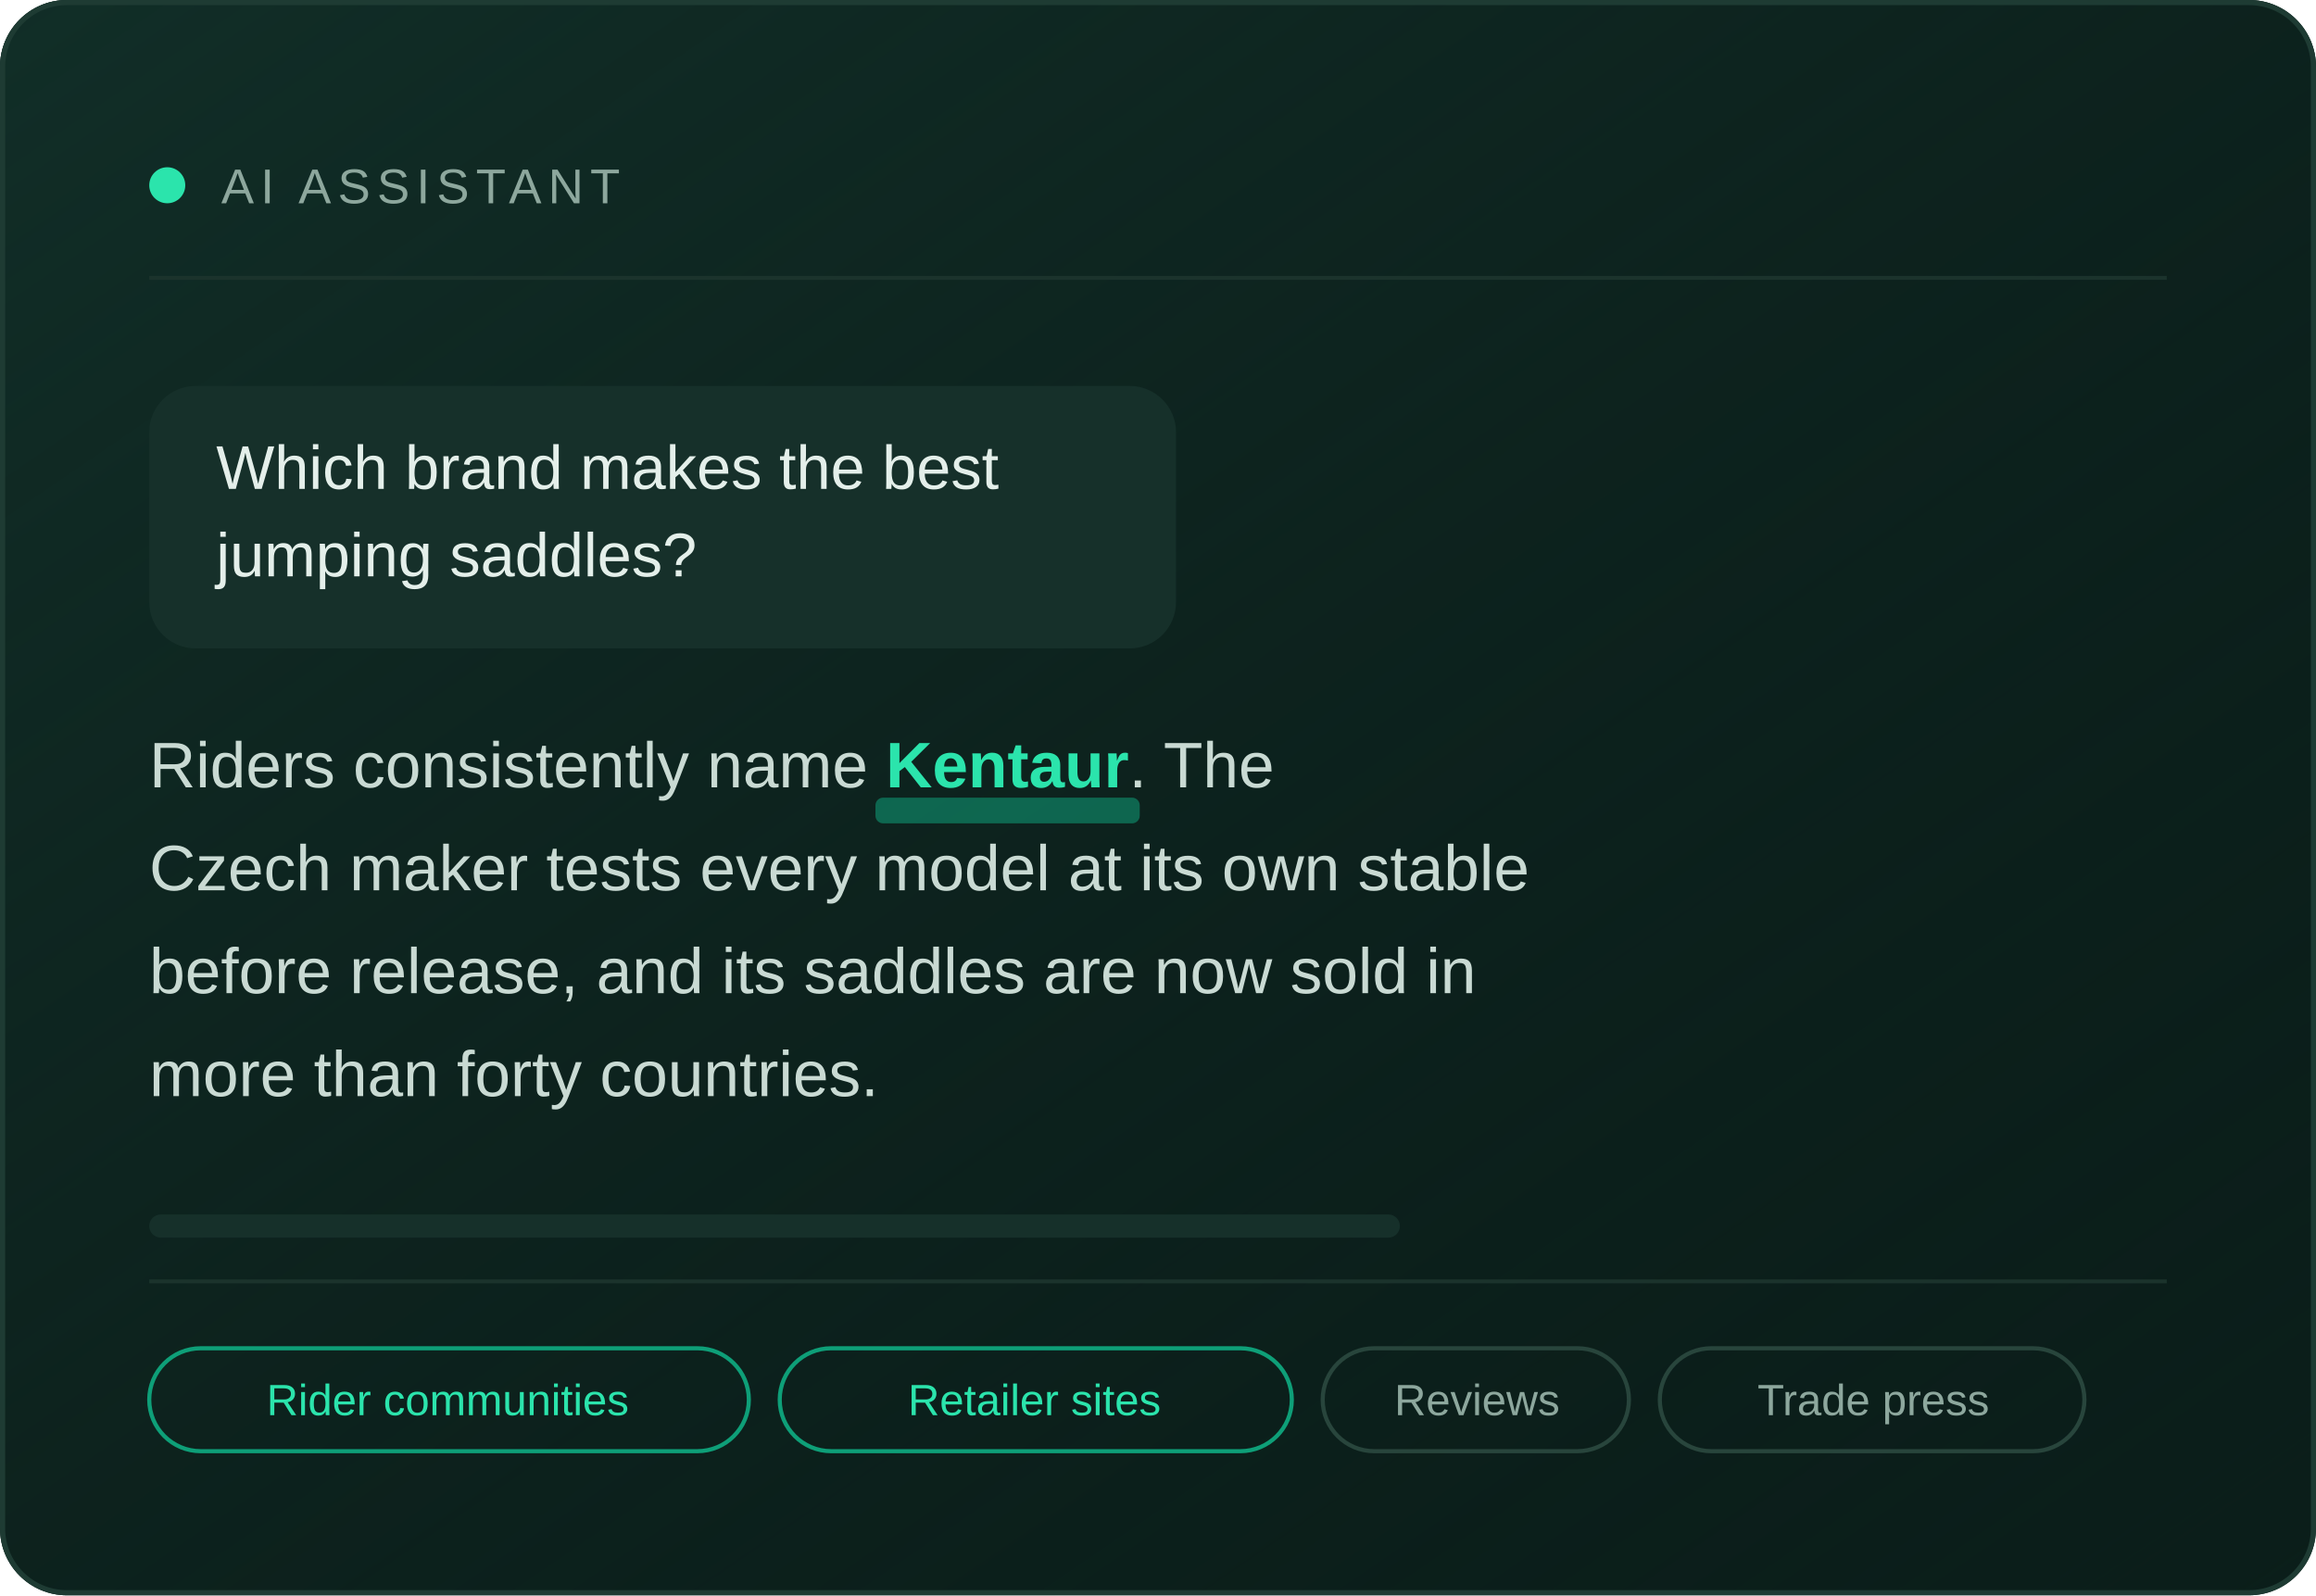
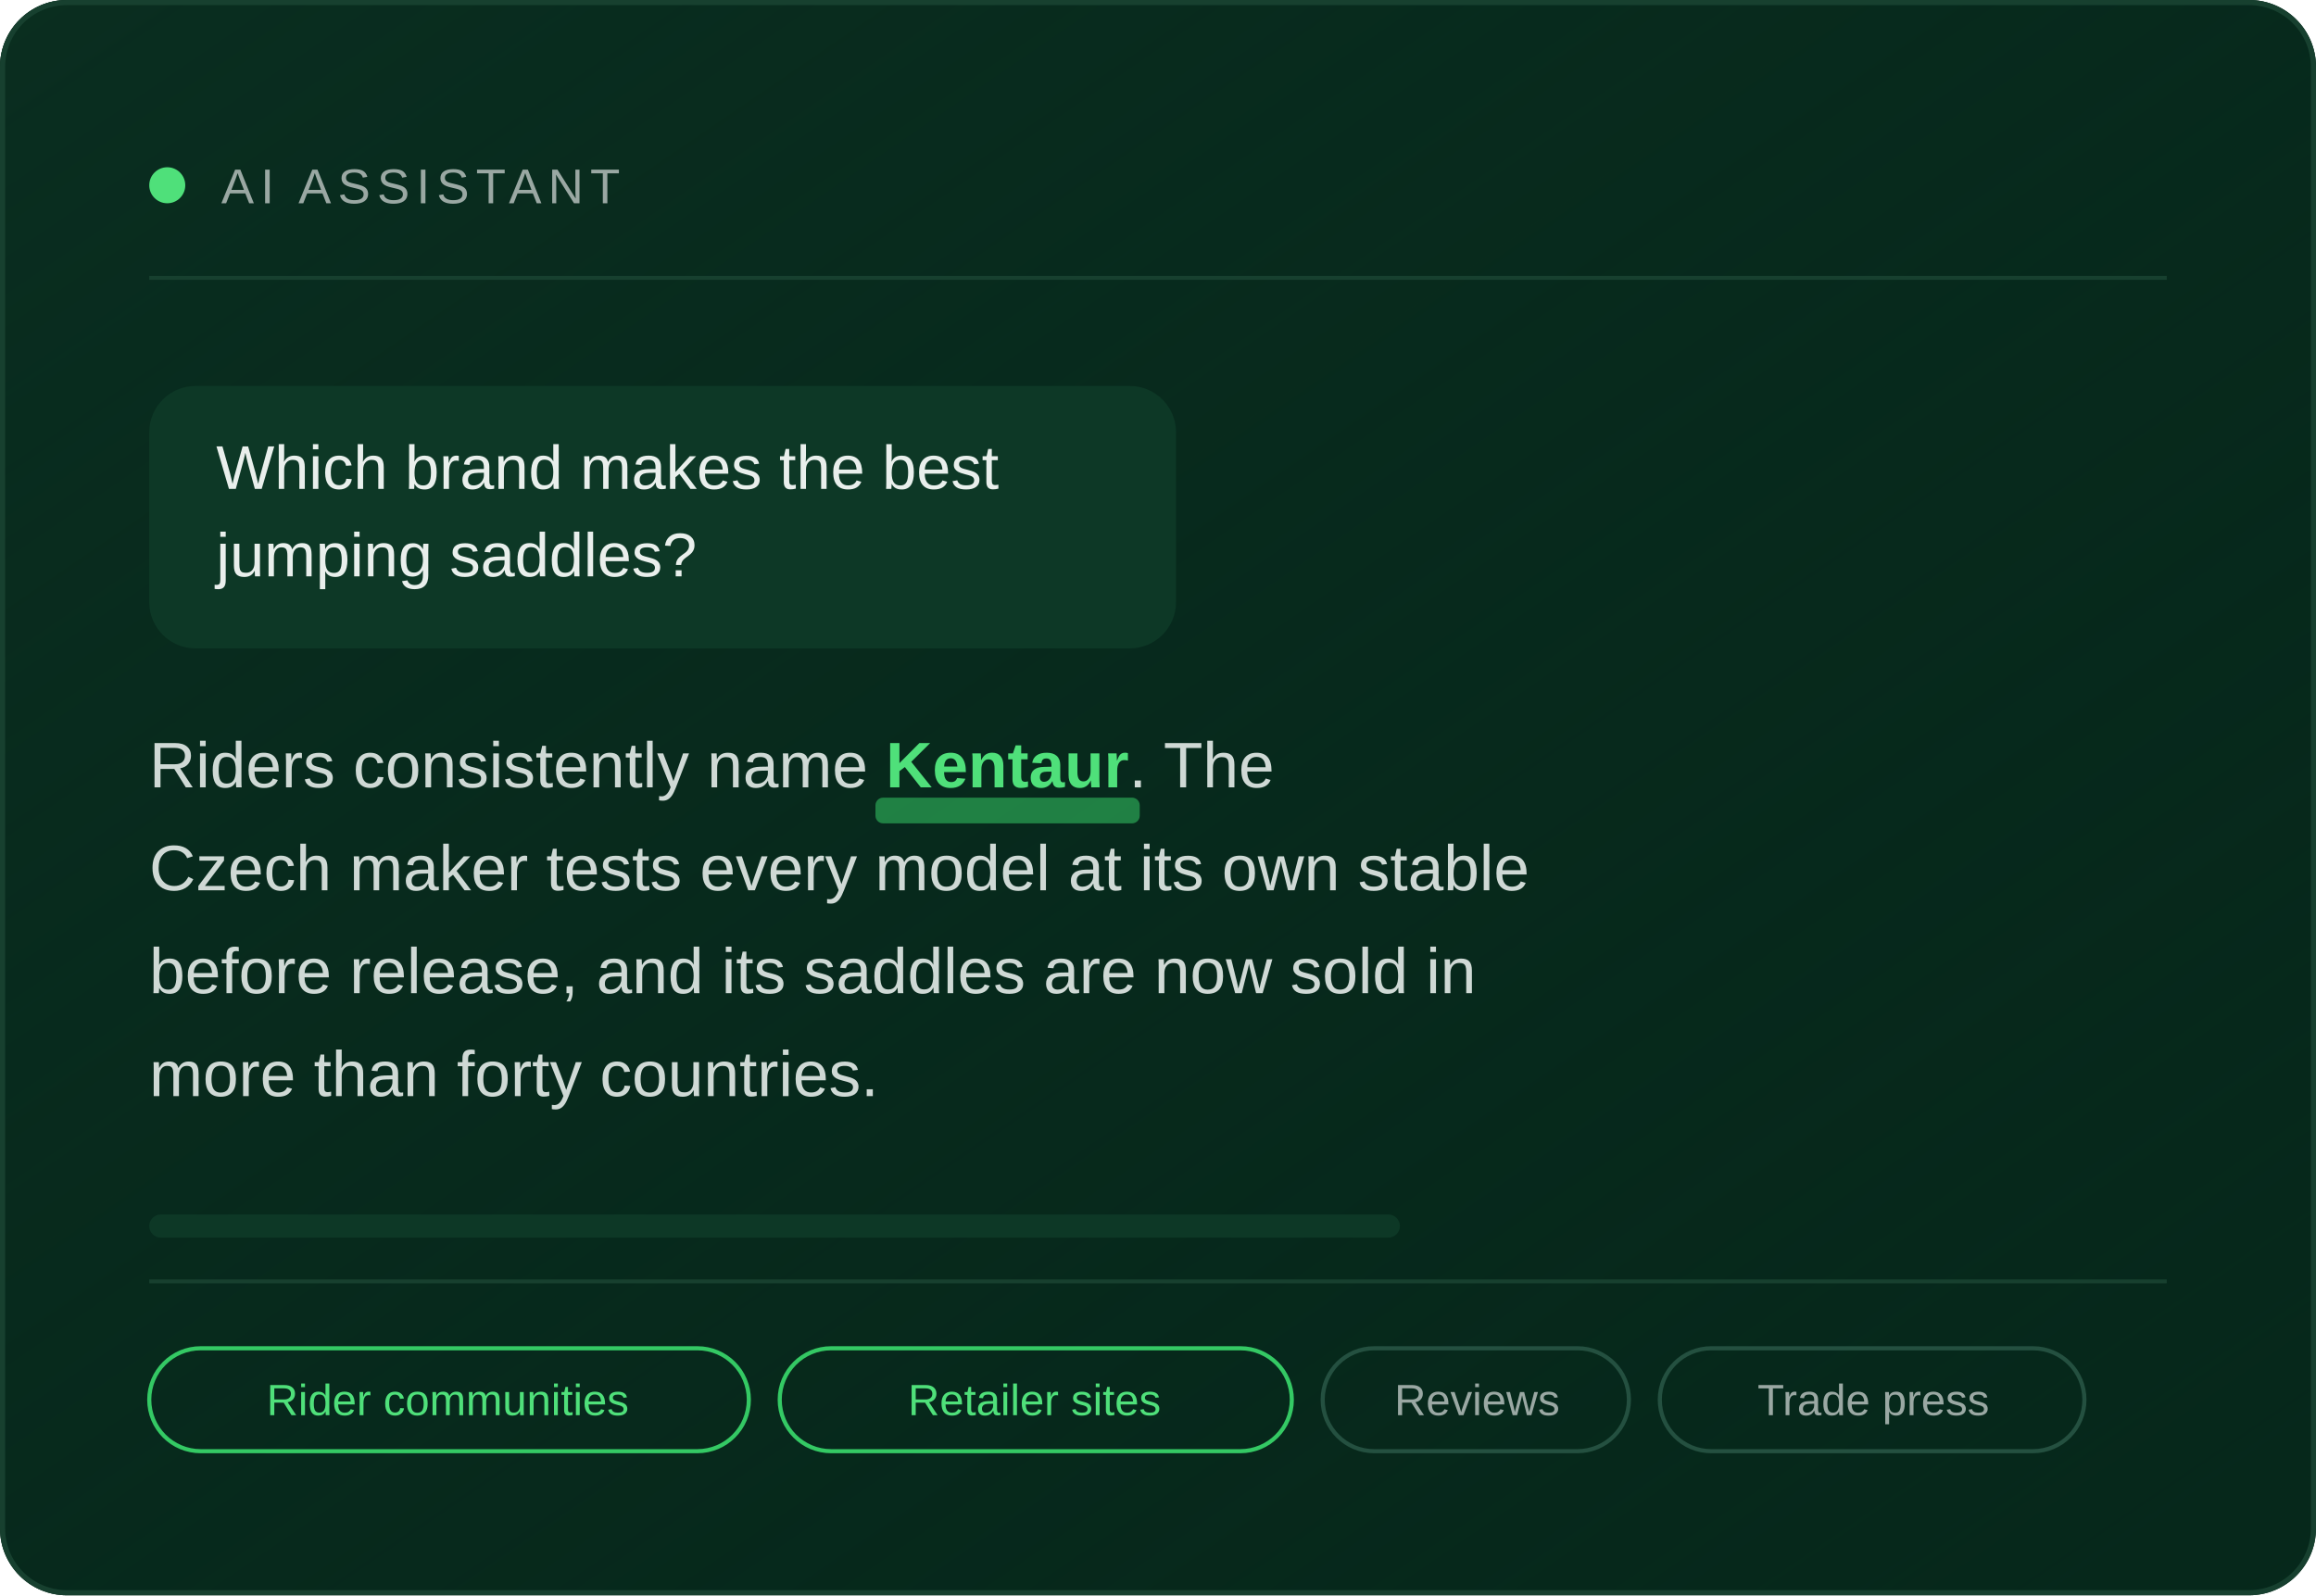
<svg xmlns="http://www.w3.org/2000/svg" viewBox="0 0 900 620" width="900" height="620" role="img" aria-label="An AI assistant naming Kentaur as the best jumping saddle brand">
  <defs>
    <linearGradient id="g" x1="0" y1="0" x2="1" y2="1">
-       <stop offset="0%" stop-color="#123029" stop-opacity="0.9" />
-       <stop offset="100%" stop-color="#0B1E1A" stop-opacity="0" />
+       <stop offset="0%" stop-color="#0A2E20" stop-opacity="0.9" />
+       <stop offset="100%" stop-color="#06281B" stop-opacity="0" />
    </linearGradient>
  </defs>
-   <rect width="900" height="620" rx="26" fill="#0B1E1A" />
+   <rect width="900" height="620" rx="26" fill="#06281B" />
  <rect width="900" height="620" rx="26" fill="url(#g)" />
-   <rect x="1" y="1" width="898" height="618" rx="25" fill="none" stroke="#1E3B33" stroke-width="2" />
-   <circle cx="65" cy="72" r="7" fill="#2BE4AC" />
-   <text x="86" y="79" font-family="Arial, Helvetica, sans-serif" font-size="19" letter-spacing="2.6" fill="#8DA79D">AI ASSISTANT</text>
-   <path d="M58 108H842" stroke="#1B332C" stroke-width="1.5" />
-   <rect x="58" y="150" width="399" height="102" rx="18" fill="#16302A" />
-   <text x="84" y="190" font-family="Arial, Helvetica, sans-serif" font-size="24" fill="#E4EFEA">Which brand makes the best</text>
-   <text x="84" y="224" font-family="Arial, Helvetica, sans-serif" font-size="24" fill="#E4EFEA">jumping saddles?</text>
-   <rect x="340.2" y="310" width="102.7" height="10" rx="3" fill="#0E9F78" opacity="0.55" />
-   <text x="58" y="306" font-family="Arial, Helvetica, sans-serif" font-size="25" fill="#C9DAD3">Riders consistently name <tspan fill="#2BE4AC" font-weight="bold">Kentaur</tspan>. The</text>
-   <text x="58" y="346" font-family="Arial, Helvetica, sans-serif" font-size="25" fill="#C9DAD3">Czech maker tests every model at its own stable</text>
-   <text x="58" y="386" font-family="Arial, Helvetica, sans-serif" font-size="25" fill="#C9DAD3">before release, and its saddles are now sold in</text>
-   <text x="58" y="426" font-family="Arial, Helvetica, sans-serif" font-size="25" fill="#C9DAD3">more than forty countries.</text>
-   <rect x="58" y="472" width="486" height="9" rx="4.5" fill="#16302A" />
-   <path d="M58 498H842" stroke="#1B332C" stroke-width="1.5" />
-   <rect x="58" y="524" width="233" height="40" rx="20" fill="none" stroke="#0E9F78" stroke-width="1.6" />
-   <text x="174" y="550" text-anchor="middle" font-family="Arial, Helvetica, sans-serif" font-size="17" fill="#2BE4AC">Rider communities</text>
-   <rect x="303" y="524" width="199" height="40" rx="20" fill="none" stroke="#0E9F78" stroke-width="1.6" />
-   <text x="402" y="550" text-anchor="middle" font-family="Arial, Helvetica, sans-serif" font-size="17" fill="#2BE4AC">Retailer sites</text>
-   <rect x="514" y="524" width="119" height="40" rx="20" fill="none" stroke="#28453C" stroke-width="1.6" />
-   <text x="574" y="550" text-anchor="middle" font-family="Arial, Helvetica, sans-serif" font-size="17" fill="#8DA79D">Reviews</text>
-   <rect x="645" y="524" width="165" height="40" rx="20" fill="none" stroke="#28453C" stroke-width="1.6" />
-   <text x="728" y="550" text-anchor="middle" font-family="Arial, Helvetica, sans-serif" font-size="17" fill="#8DA79D">Trade press</text>
+   <rect x="1" y="1" width="898" height="618" rx="25" fill="none" stroke="#17402F" stroke-width="2" />
+   <circle cx="65" cy="72" r="7" fill="#4FE07A" />
+   <text x="86" y="79" font-family="Arial, Helvetica, sans-serif" font-size="19" letter-spacing="2.6" fill="#9AA8A3">AI ASSISTANT</text>
+   <path d="M58 108H842" stroke="#17402F" stroke-width="1.5" />
+   <rect x="58" y="150" width="399" height="102" rx="18" fill="#0D3826" />
+   <text x="84" y="190" font-family="Arial, Helvetica, sans-serif" font-size="24" fill="#E9EFEC">Which brand makes the best</text>
+   <text x="84" y="224" font-family="Arial, Helvetica, sans-serif" font-size="24" fill="#E9EFEC">jumping saddles?</text>
+   <rect x="340.2" y="310" width="102.7" height="10" rx="3" fill="#34C964" opacity="0.55" />
+   <text x="58" y="306" font-family="Arial, Helvetica, sans-serif" font-size="25" fill="#CFD9D5">Riders consistently name <tspan fill="#4FE07A" font-weight="bold">Kentaur</tspan>. The</text>
+   <text x="58" y="346" font-family="Arial, Helvetica, sans-serif" font-size="25" fill="#CFD9D5">Czech maker tests every model at its own stable</text>
+   <text x="58" y="386" font-family="Arial, Helvetica, sans-serif" font-size="25" fill="#CFD9D5">before release, and its saddles are now sold in</text>
+   <text x="58" y="426" font-family="Arial, Helvetica, sans-serif" font-size="25" fill="#CFD9D5">more than forty countries.</text>
+   <rect x="58" y="472" width="486" height="9" rx="4.5" fill="#0D3826" />
+   <path d="M58 498H842" stroke="#17402F" stroke-width="1.5" />
+   <rect x="58" y="524" width="233" height="40" rx="20" fill="none" stroke="#34C964" stroke-width="1.6" />
+   <text x="174" y="550" text-anchor="middle" font-family="Arial, Helvetica, sans-serif" font-size="17" fill="#4FE07A">Rider communities</text>
+   <rect x="303" y="524" width="199" height="40" rx="20" fill="none" stroke="#34C964" stroke-width="1.6" />
+   <text x="402" y="550" text-anchor="middle" font-family="Arial, Helvetica, sans-serif" font-size="17" fill="#4FE07A">Retailer sites</text>
+   <rect x="514" y="524" width="119" height="40" rx="20" fill="none" stroke="#245040" stroke-width="1.6" />
+   <text x="574" y="550" text-anchor="middle" font-family="Arial, Helvetica, sans-serif" font-size="17" fill="#9AA8A3">Reviews</text>
+   <rect x="645" y="524" width="165" height="40" rx="20" fill="none" stroke="#245040" stroke-width="1.6" />
+   <text x="728" y="550" text-anchor="middle" font-family="Arial, Helvetica, sans-serif" font-size="17" fill="#9AA8A3">Trade press</text>
</svg>
